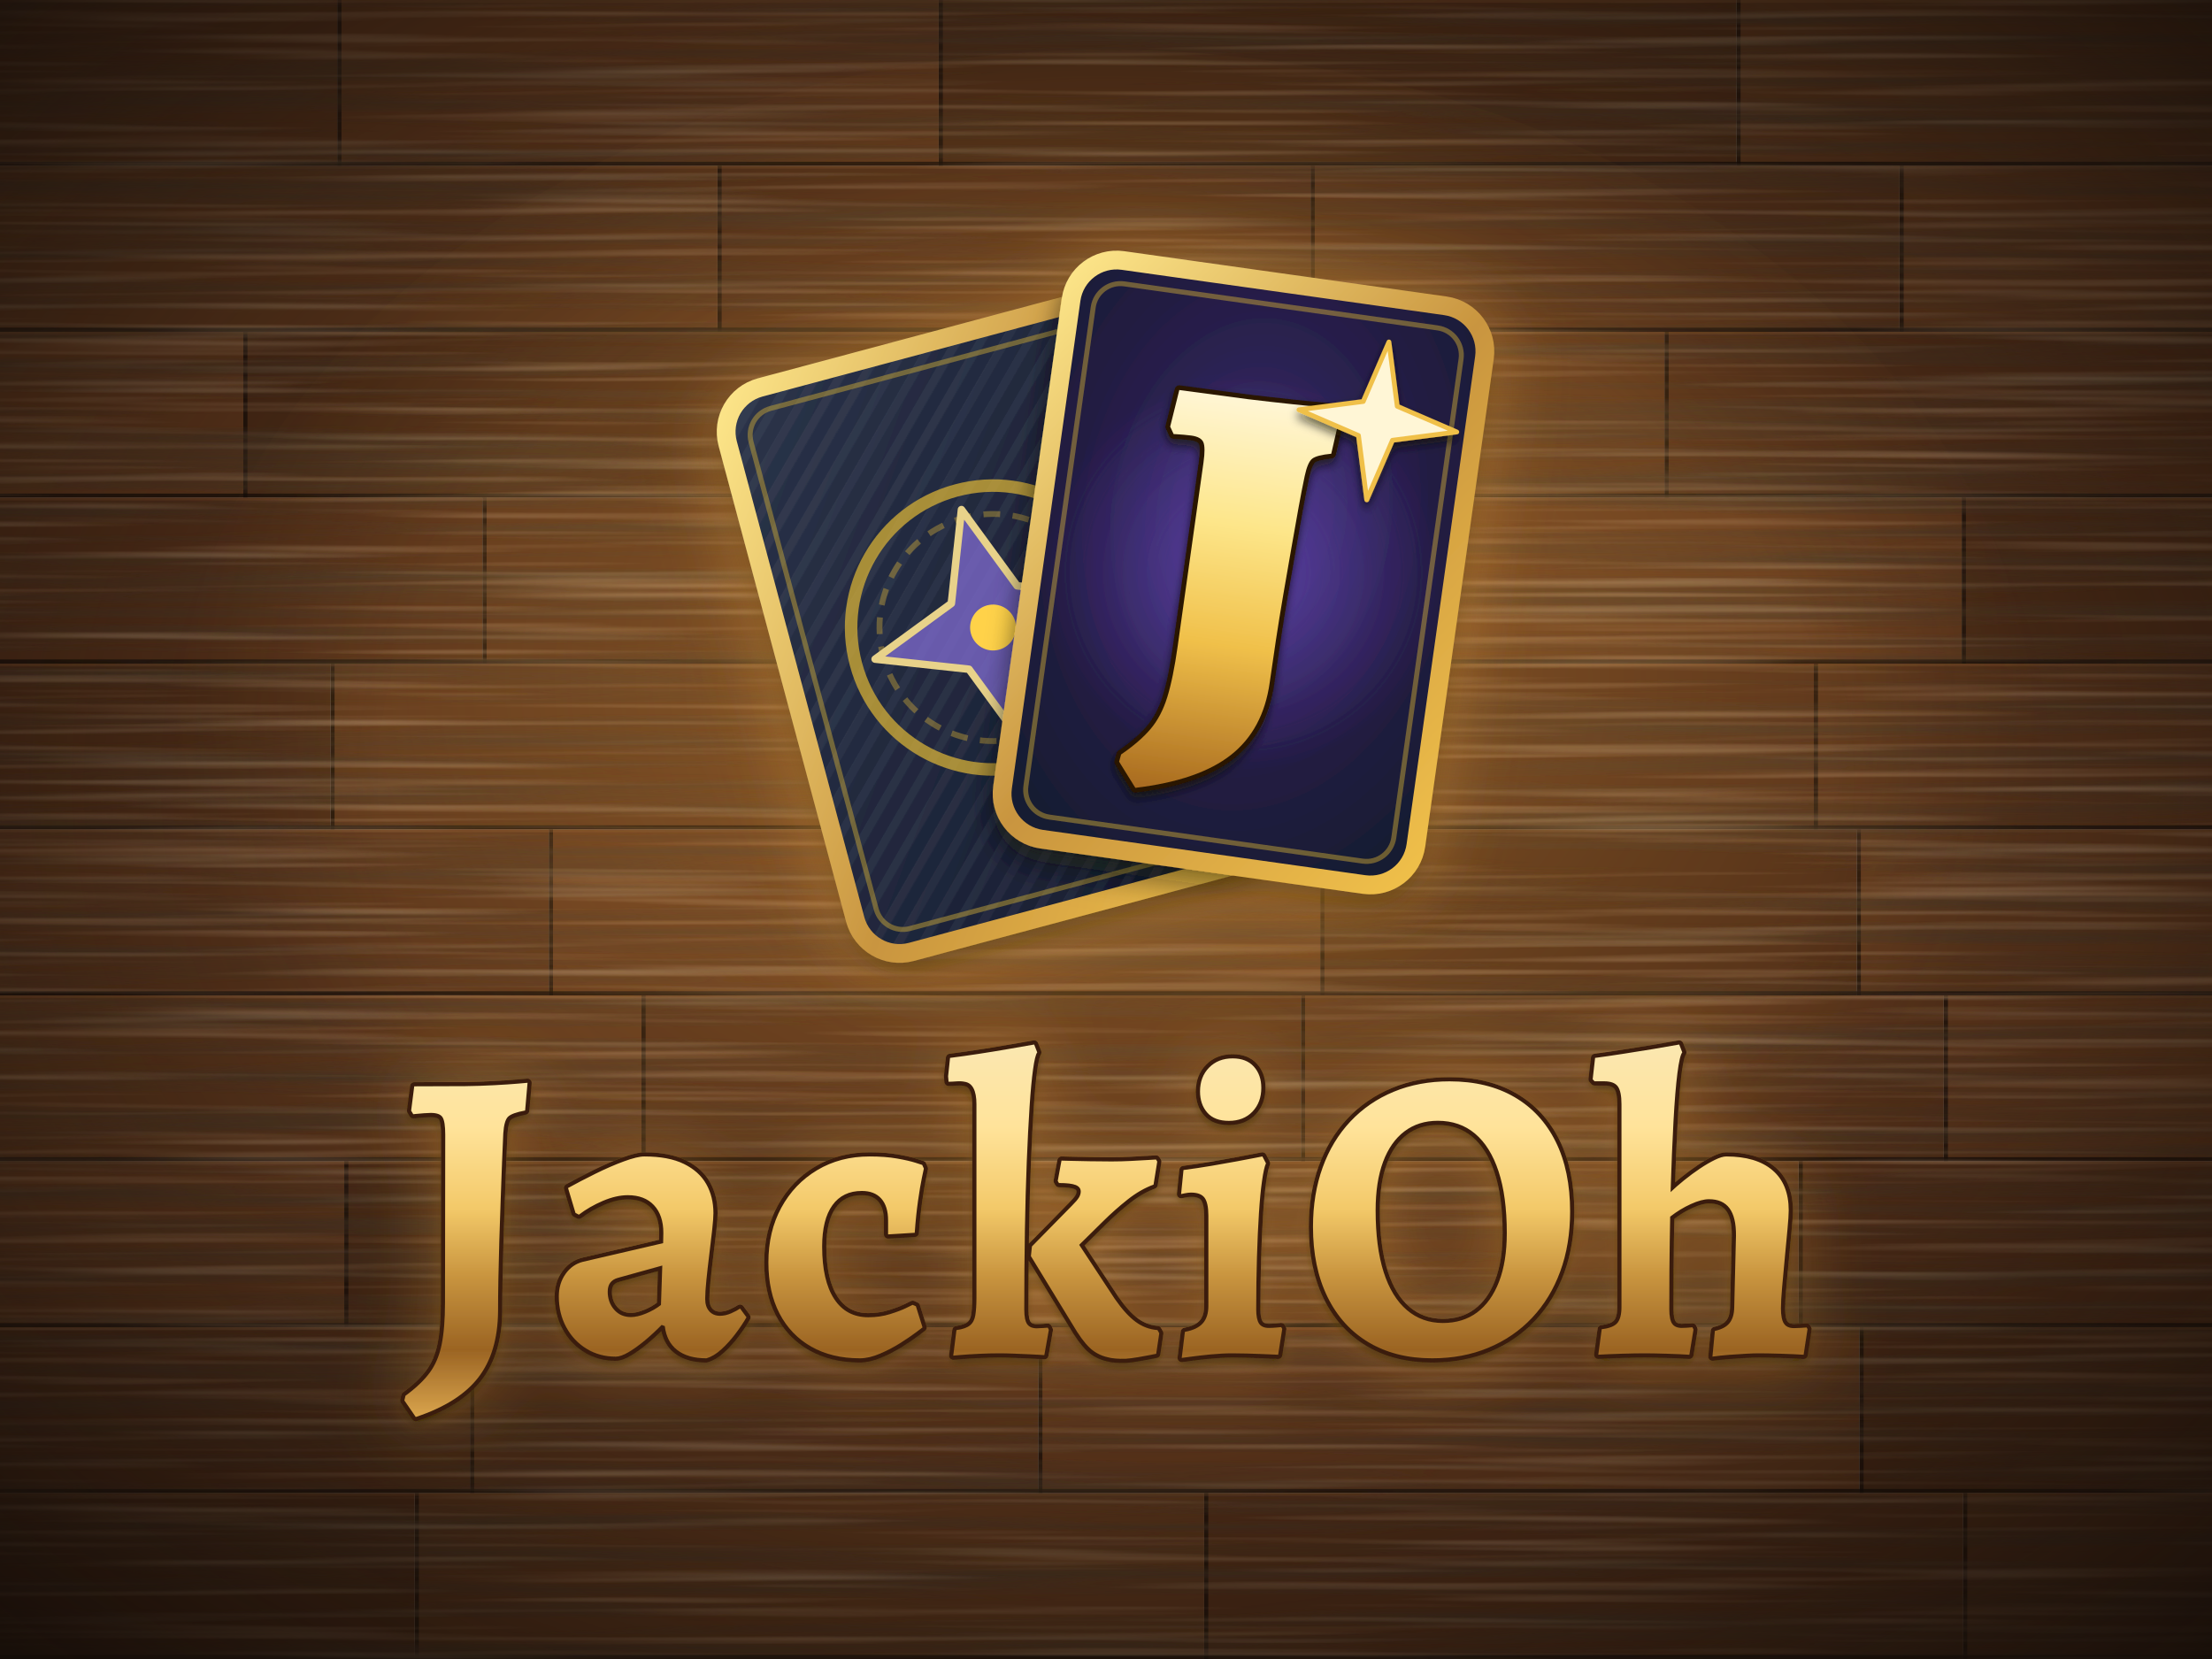
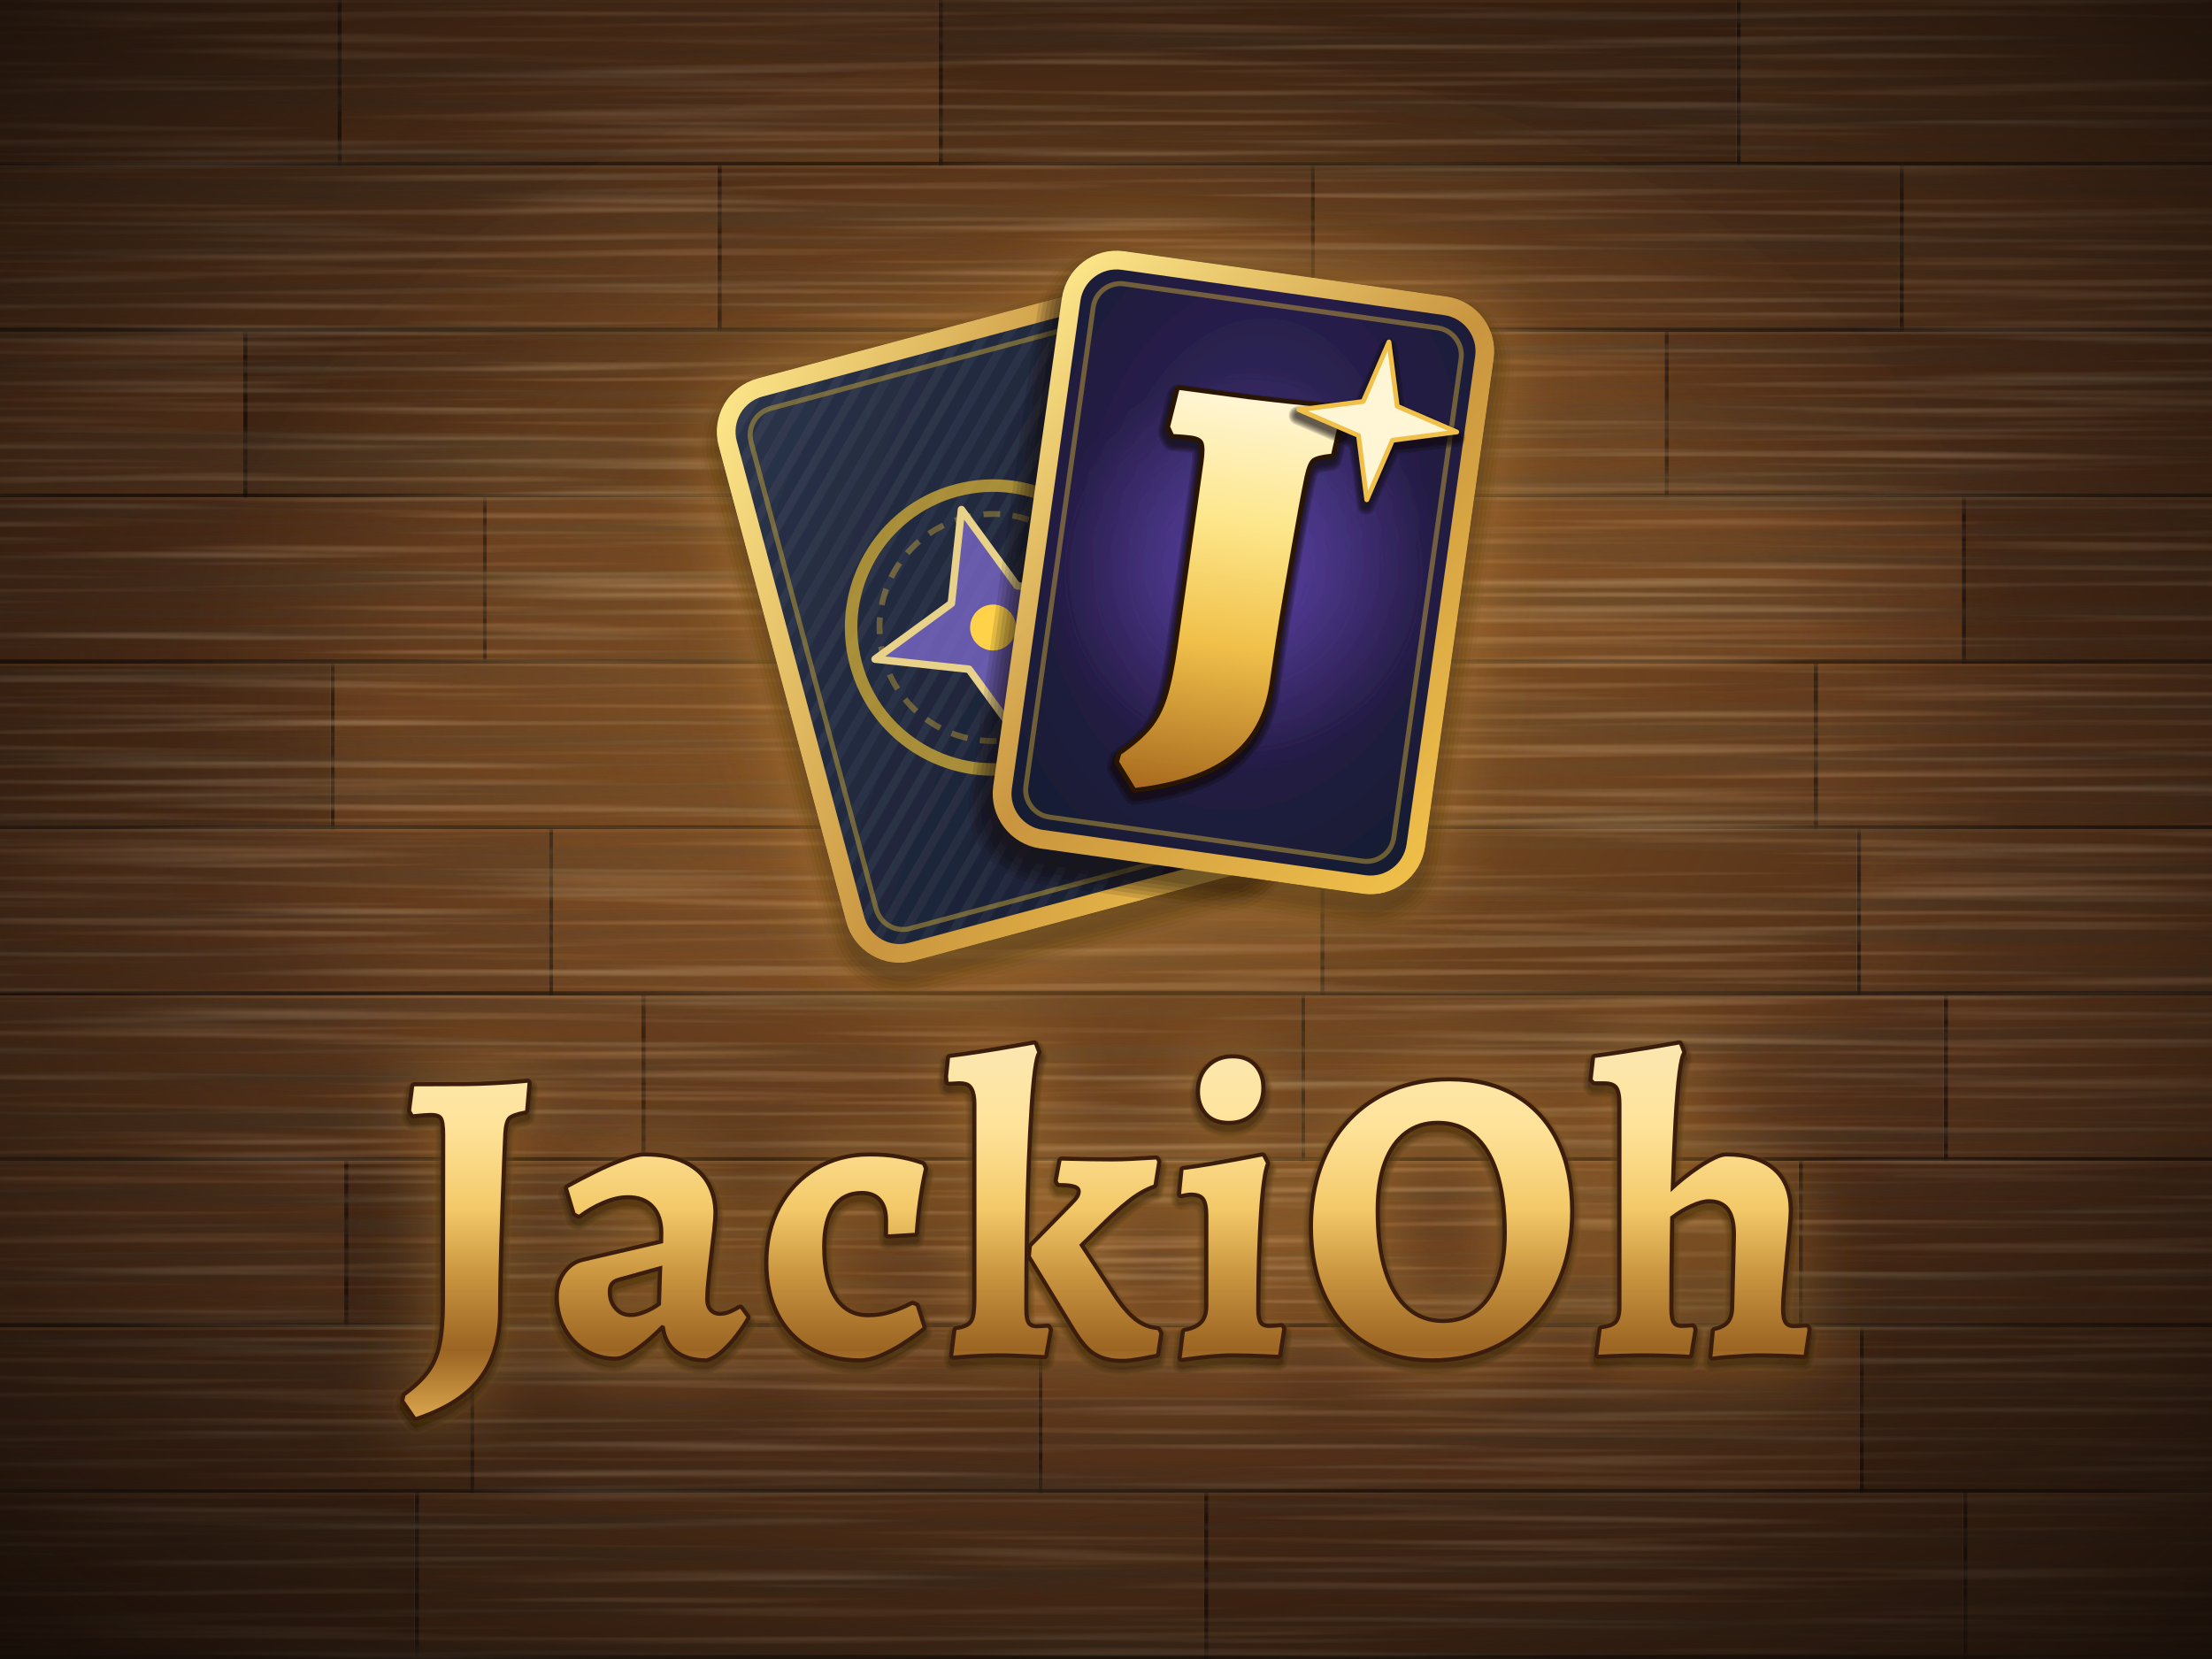
<svg xmlns="http://www.w3.org/2000/svg" viewBox="0 0 1600 1200">
  <defs>
    <linearGradient id="wordGold" x1="0" y1="0" x2="0" y2="1">
      <stop offset="0" stop-color="#fbe7b0" />
      <stop offset="0.22" stop-color="#ffe39a" />
      <stop offset="0.44" stop-color="#f3c969" />
      <stop offset="0.62" stop-color="#c9953f" />
      <stop offset="0.82" stop-color="#9b6423" />
      <stop offset="1" stop-color="#d9a44c" />
    </linearGradient>
    <linearGradient id="gold" x1="0" y1="0" x2="0" y2="1">
      <stop offset="0" stop-color="#fff6d6" />
      <stop offset="0.32" stop-color="#fde68a" />
      <stop offset="0.62" stop-color="#f0c04a" />
      <stop offset="1" stop-color="#a86a1f" />
    </linearGradient>
    <linearGradient id="goldEdge" x1="0" y1="0" x2="1" y2="1">
      <stop offset="0" stop-color="#fde68a" />
      <stop offset="0.5" stop-color="#c9953f" />
      <stop offset="1" stop-color="#f0c04a" />
    </linearGradient>
    <radialGradient id="face" cx="0.5" cy="0.4" r="0.75">
      <stop offset="0" stop-color="#3a2f6e" />
      <stop offset="0.55" stop-color="#241c44" />
      <stop offset="1" stop-color="#141a2e" />
    </radialGradient>
    <linearGradient id="back" x1="0" y1="0" x2="1" y2="1">
      <stop offset="0" stop-color="#2b3349" />
      <stop offset="1" stop-color="#141a2e" />
    </linearGradient>
    <pattern id="stripes" width="22" height="22" patternUnits="userSpaceOnUse" patternTransform="rotate(45)">
      <rect width="22" height="22" fill="none" />
      <rect width="9" height="22" fill="#ffffff" fill-opacity="0.045" />
    </pattern>
    <radialGradient id="glow" cx="0.5" cy="0.5" r="0.5">
      <stop offset="0" stop-color="#8b5cf6" stop-opacity="0.45" />
      <stop offset="1" stop-color="#8b5cf6" stop-opacity="0" />
    </radialGradient>
-     <filter id="shadow" x="-20%" y="-20%" width="140%" height="140%">
-       <feDropShadow dx="0" dy="14" stdDeviation="16" flood-color="#0e0905" flood-opacity="0.55" />
-     </filter>
-     <filter id="lift" x="-20%" y="-20%" width="140%" height="140%">
-       <feDropShadow dx="0" dy="6" stdDeviation="5" flood-color="#0e0905" flood-opacity="0.65" />
-     </filter>
  </defs>
  <defs>
    <filter id="grainDark" x="0" y="0" width="100%" height="100%">
      <feTurbulence type="fractalNoise" baseFrequency="0.002 0.085" numOctaves="3" seed="11" />
      <feColorMatrix type="matrix" values="0 0 0 0 0.07  0 0 0 0 0.04  0 0 0 0 0.02  0 0 0 1.6 -0.62" />
    </filter>
    <filter id="grainLight" x="0" y="0" width="100%" height="100%">
      <feTurbulence type="fractalNoise" baseFrequency="0.003 0.16" numOctaves="2" seed="29" />
      <feColorMatrix type="matrix" values="0 0 0 0 0.54  0 0 0 0 0.35  0 0 0 0 0.2  0 0 0 1.2 -0.6" />
    </filter>
    <radialGradient id="woodLight" cx="0.5" cy="0.45" r="0.5">
      <stop offset="0" stop-color="#ffb347" stop-opacity="0.32" />
      <stop offset="1" stop-color="#ffb347" stop-opacity="0" />
    </radialGradient>
    <radialGradient id="woodEdge" cx="0.5" cy="0.47" r="0.72">
      <stop offset="0.45" stop-color="#120b07" stop-opacity="0" />
      <stop offset="1" stop-color="#120b07" stop-opacity="0.9" />
    </radialGradient>
    <filter id="logoGlow" x="-20%" y="-20%" width="140%" height="140%">
      <feDropShadow dx="0" dy="0" stdDeviation="40" flood-color="#ffb347" flood-opacity="0.35" />
    </filter>
  </defs>
  <rect x="-162" y="0" width="406" height="120" fill="#5a341b" />
  <rect x="-162" y="0" width="3" height="120" fill="#120b07" fill-opacity="0.7" />
  <rect x="244" y="0" width="435" height="120" fill="#63391d" />
  <rect x="244" y="0" width="3" height="120" fill="#120b07" fill-opacity="0.7" />
  <rect x="679" y="0" width="577" height="120" fill="#4f2d17" />
  <rect x="679" y="0" width="3" height="120" fill="#120b07" fill-opacity="0.7" />
  <rect x="1256" y="0" width="457" height="120" fill="#5e371c" />
  <rect x="1256" y="0" width="3" height="120" fill="#120b07" fill-opacity="0.7" />
  <rect x="0" y="117" width="1600" height="3" fill="#120b07" fill-opacity="0.75" />
  <rect x="0" y="0" width="1600" height="2" fill="#8a5a33" fill-opacity="0.35" />
  <rect x="-76" y="120" width="595" height="120" fill="#5e371c" />
  <rect x="-76" y="120" width="3" height="120" fill="#120b07" fill-opacity="0.7" />
  <rect x="519" y="120" width="429" height="120" fill="#553019" />
  <rect x="519" y="120" width="3" height="120" fill="#120b07" fill-opacity="0.7" />
  <rect x="948" y="120" width="426" height="120" fill="#5a341b" />
  <rect x="948" y="120" width="3" height="120" fill="#120b07" fill-opacity="0.7" />
  <rect x="1374" y="120" width="371" height="120" fill="#63391d" />
  <rect x="1374" y="120" width="3" height="120" fill="#120b07" fill-opacity="0.7" />
  <rect x="0" y="237" width="1600" height="3" fill="#120b07" fill-opacity="0.75" />
  <rect x="0" y="120" width="1600" height="2" fill="#8a5a33" fill-opacity="0.35" />
  <rect x="-187" y="240" width="363" height="120" fill="#63391d" />
  <rect x="-187" y="240" width="3" height="120" fill="#120b07" fill-opacity="0.7" />
  <rect x="176" y="240" width="520" height="120" fill="#4f2d17" />
  <rect x="176" y="240" width="3" height="120" fill="#120b07" fill-opacity="0.7" />
  <rect x="696" y="240" width="508" height="120" fill="#5e371c" />
  <rect x="696" y="240" width="3" height="120" fill="#120b07" fill-opacity="0.7" />
  <rect x="1204" y="240" width="398" height="120" fill="#553019" />
  <rect x="1204" y="240" width="3" height="120" fill="#120b07" fill-opacity="0.7" />
  <rect x="0" y="357" width="1600" height="3" fill="#120b07" fill-opacity="0.75" />
  <rect x="0" y="240" width="1600" height="2" fill="#8a5a33" fill-opacity="0.35" />
  <rect x="-88" y="360" width="437" height="120" fill="#553019" />
  <rect x="-88" y="360" width="3" height="120" fill="#120b07" fill-opacity="0.7" />
  <rect x="349" y="360" width="524" height="120" fill="#5a341b" />
  <rect x="349" y="360" width="3" height="120" fill="#120b07" fill-opacity="0.7" />
  <rect x="873" y="360" width="546" height="120" fill="#63391d" />
  <rect x="873" y="360" width="3" height="120" fill="#120b07" fill-opacity="0.7" />
  <rect x="1419" y="360" width="561" height="120" fill="#4f2d17" />
  <rect x="1419" y="360" width="3" height="120" fill="#120b07" fill-opacity="0.7" />
  <rect x="0" y="477" width="1600" height="3" fill="#120b07" fill-opacity="0.75" />
  <rect x="0" y="360" width="1600" height="2" fill="#8a5a33" fill-opacity="0.35" />
  <rect x="-163" y="480" width="402" height="120" fill="#4f2d17" />
  <rect x="-163" y="480" width="3" height="120" fill="#120b07" fill-opacity="0.7" />
  <rect x="239" y="480" width="549" height="120" fill="#5e371c" />
  <rect x="239" y="480" width="3" height="120" fill="#120b07" fill-opacity="0.7" />
  <rect x="788" y="480" width="524" height="120" fill="#553019" />
  <rect x="788" y="480" width="3" height="120" fill="#120b07" fill-opacity="0.7" />
  <rect x="1312" y="480" width="363" height="120" fill="#5a341b" />
  <rect x="1312" y="480" width="3" height="120" fill="#120b07" fill-opacity="0.7" />
  <rect x="0" y="597" width="1600" height="3" fill="#120b07" fill-opacity="0.75" />
  <rect x="0" y="480" width="1600" height="2" fill="#8a5a33" fill-opacity="0.35" />
  <rect x="-68" y="600" width="465" height="120" fill="#5a341b" />
  <rect x="-68" y="600" width="3" height="120" fill="#120b07" fill-opacity="0.7" />
  <rect x="397" y="600" width="558" height="120" fill="#63391d" />
  <rect x="397" y="600" width="3" height="120" fill="#120b07" fill-opacity="0.7" />
  <rect x="955" y="600" width="388" height="120" fill="#4f2d17" />
  <rect x="955" y="600" width="3" height="120" fill="#120b07" fill-opacity="0.7" />
  <rect x="1343" y="600" width="450" height="120" fill="#5e371c" />
  <rect x="1343" y="600" width="3" height="120" fill="#120b07" fill-opacity="0.7" />
  <rect x="0" y="717" width="1600" height="3" fill="#120b07" fill-opacity="0.75" />
  <rect x="0" y="600" width="1600" height="2" fill="#8a5a33" fill-opacity="0.35" />
  <rect x="-50" y="720" width="514" height="120" fill="#5e371c" />
  <rect x="-50" y="720" width="3" height="120" fill="#120b07" fill-opacity="0.7" />
  <rect x="464" y="720" width="477" height="120" fill="#553019" />
  <rect x="464" y="720" width="3" height="120" fill="#120b07" fill-opacity="0.7" />
  <rect x="941" y="720" width="465" height="120" fill="#5a341b" />
  <rect x="941" y="720" width="3" height="120" fill="#120b07" fill-opacity="0.7" />
  <rect x="1406" y="720" width="539" height="120" fill="#63391d" />
  <rect x="1406" y="720" width="3" height="120" fill="#120b07" fill-opacity="0.7" />
  <rect x="0" y="837" width="1600" height="3" fill="#120b07" fill-opacity="0.75" />
  <rect x="0" y="720" width="1600" height="2" fill="#8a5a33" fill-opacity="0.35" />
  <rect x="-126" y="840" width="375" height="120" fill="#63391d" />
  <rect x="-126" y="840" width="3" height="120" fill="#120b07" fill-opacity="0.7" />
  <rect x="249" y="840" width="480" height="120" fill="#4f2d17" />
  <rect x="249" y="840" width="3" height="120" fill="#120b07" fill-opacity="0.7" />
  <rect x="729" y="840" width="572" height="120" fill="#5e371c" />
  <rect x="729" y="840" width="3" height="120" fill="#120b07" fill-opacity="0.7" />
  <rect x="1301" y="840" width="425" height="120" fill="#553019" />
  <rect x="1301" y="840" width="3" height="120" fill="#120b07" fill-opacity="0.7" />
  <rect x="0" y="957" width="1600" height="3" fill="#120b07" fill-opacity="0.75" />
  <rect x="0" y="840" width="1600" height="2" fill="#8a5a33" fill-opacity="0.35" />
  <rect x="-234" y="960" width="574" height="120" fill="#553019" />
  <rect x="-234" y="960" width="3" height="120" fill="#120b07" fill-opacity="0.7" />
  <rect x="340" y="960" width="411" height="120" fill="#5a341b" />
  <rect x="340" y="960" width="3" height="120" fill="#120b07" fill-opacity="0.7" />
  <rect x="751" y="960" width="594" height="120" fill="#63391d" />
  <rect x="751" y="960" width="3" height="120" fill="#120b07" fill-opacity="0.7" />
  <rect x="1345" y="960" width="575" height="120" fill="#4f2d17" />
  <rect x="1345" y="960" width="3" height="120" fill="#120b07" fill-opacity="0.7" />
  <rect x="0" y="1077" width="1600" height="3" fill="#120b07" fill-opacity="0.75" />
  <rect x="0" y="960" width="1600" height="2" fill="#8a5a33" fill-opacity="0.35" />
  <rect x="-226" y="1080" width="526" height="120" fill="#4f2d17" />
  <rect x="-226" y="1080" width="3" height="120" fill="#120b07" fill-opacity="0.7" />
  <rect x="300" y="1080" width="571" height="120" fill="#5e371c" />
  <rect x="300" y="1080" width="3" height="120" fill="#120b07" fill-opacity="0.7" />
  <rect x="871" y="1080" width="549" height="120" fill="#553019" />
  <rect x="871" y="1080" width="3" height="120" fill="#120b07" fill-opacity="0.7" />
  <rect x="1420" y="1080" width="593" height="120" fill="#5a341b" />
  <rect x="1420" y="1080" width="3" height="120" fill="#120b07" fill-opacity="0.7" />
  <rect x="0" y="1197" width="1600" height="3" fill="#120b07" fill-opacity="0.75" />
  <rect x="0" y="1080" width="1600" height="2" fill="#8a5a33" fill-opacity="0.35" />
  <rect width="1600" height="1200" filter="url(#grainDark)" />
  <rect width="1600" height="1200" filter="url(#grainLight)" />
  <ellipse cx="800.0" cy="540.0" rx="672.0" ry="504.0" fill="url(#woodLight)" />
  <rect width="1600" height="1200" fill="url(#woodEdge)" />
  <g filter="url(#logoGlow)" transform="translate(249.5 132.0) scale(0.7167)">
    <g transform="translate(338.0501 0) scale(0.8398438)">
      <g transform="translate(512 512) scale(1.14) translate(-491 -528)">
-         <g transform="rotate(-15 372 548)" filter="url(#shadow)">
-           <rect x="152.0" y="240.0" width="440" height="616" rx="48.4" fill="url(#back)" />
+         <g transform="rotate(-15 372 548)">
+           <defs>
+             <rect x="152.0" y="240.0" width="440" height="616" rx="48.4" id="s14" />
+           </defs>
+           <g transform="translate(0 14)" fill="#0e0905" stroke="#0e0905" stroke-linejoin="round">
+             <use opacity="0.125" href="#s14" stroke-width="24.1" />
+             <use opacity="0.125" href="#s14" stroke-width="32.6" />
+             <use opacity="0.125" href="#s14" stroke-width="41.1" />
+             <use opacity="0.125" href="#s14" stroke-width="49.7" />
+             <use opacity="0.125" href="#s14" stroke-width="58.2" />
+             <use opacity="0.125" href="#s14" stroke-width="66.7" />
+           </g>
+           <use href="#s14" fill="url(#back)" />
          <rect x="152.0" y="240.0" width="440" height="616" rx="48.4" fill="url(#stripes)" />
          <circle cx="372" cy="548" r="149.6" fill="none" stroke="#d4af37" stroke-opacity="0.75" stroke-width="13.2" />
          <circle cx="372" cy="548" r="119.68" fill="none" stroke="#d4af37" stroke-opacity="0.4" stroke-width="6.16" stroke-dasharray="17.6 13.2" />
          <path d="M372.0 419.3 L407.9 512.1 L500.7 548.0 L407.9 583.9 L372.0 676.7 L336.1 583.9 L243.3 548.0 L336.1 512.1 Z" fill="#7f6bd0" fill-opacity="0.75" stroke="#e8d28a" stroke-width="7.92" stroke-linejoin="round" />
          <circle cx="372" cy="548" r="24.2" fill="#ffd24a" />
          <rect x="152.0" y="240.0" width="440" height="616" rx="48.4" fill="none" stroke="url(#goldEdge)" stroke-width="19.8" />
          <rect x="176.2" y="264.2" width="391.6" height="567.6" rx="29.04" fill="none" stroke="#d4af37" stroke-opacity="0.45" stroke-width="5.28" />
        </g>
-         <g transform="rotate(8 636 490)" filter="url(#shadow)">
-           <rect x="416.0" y="182.0" width="440" height="616" rx="48.4" fill="url(#face)" />
+         <g transform="rotate(8 636 490)">
+           <defs>
+             <rect x="416.0" y="182.0" width="440" height="616" rx="48.4" id="s15" />
+           </defs>
+           <g transform="translate(0 14)" fill="#0e0905" stroke="#0e0905" stroke-linejoin="round">
+             <use opacity="0.125" href="#s15" stroke-width="24.1" />
+             <use opacity="0.125" href="#s15" stroke-width="32.6" />
+             <use opacity="0.125" href="#s15" stroke-width="41.1" />
+             <use opacity="0.125" href="#s15" stroke-width="49.7" />
+             <use opacity="0.125" href="#s15" stroke-width="58.2" />
+             <use opacity="0.125" href="#s15" stroke-width="66.7" />
+           </g>
+           <use href="#s15" fill="url(#face)" />
          <rect x="416.0" y="182.0" width="440" height="616" rx="48.4" fill="none" stroke="url(#goldEdge)" stroke-width="19.8" />
          <rect x="440.2" y="206.2" width="391.6" height="567.6" rx="29.04" fill="none" stroke="#d4af37" stroke-opacity="0.45" stroke-width="5.28" />
        </g>
        <g transform="rotate(8 636 490)">
          <circle cx="636" cy="490" r="211.2" fill="url(#glow)" />
-           <path d="M554.7 730.66 533.9 705.7 534.94 697.9Q552.62 681.78 561.98 666.96Q571.34 652.14 574.72 631.34Q578.1 610.54 578.1 576.74V381.22Q578.1 365.1 574.98 359.9Q571.86 354.7 561.46 354.7Q557.82 354.7 553.4 354.96Q548.98 355.22 545.86 355.48Q542.74 355.74 542.74 355.74L538.06 348.46L542.22 308.94L615.54 308.42Q641.02 307.9 663.38 307.12Q685.74 306.34 700.04 305.56Q714.34 304.78 714.34 304.78L710.18 353.14Q695.1 356.78 690.94 361.2Q686.78 365.62 685.74 380.18Q684.7 394.74 683.92 414.76Q683.14 434.78 682.36 458.18Q681.58 481.58 680.8 506.54Q680.02 531.5 679.76 555.68Q679.5 579.86 679.5 601.18Q679.5 651.1 649.6 682.3Q619.7 713.5 554.7 730.66Z" fill="url(#gold)" stroke="#2b1800" stroke-width="9.88" stroke-linejoin="round" paint-order="stroke" filter="url(#lift)" />
-           <path d="M754.0 228.0 L772.1 293.9 L838.0 312.0 L772.1 330.1 L754.0 396.0 L735.9 330.1 L670.0 312.0 L735.9 293.9 Z" fill="#fff6d6" stroke="#f0c04a" stroke-width="5.04" stroke-linejoin="round" filter="url(#lift)" />
+           <defs>
+             <path d="M554.7 730.66 533.9 705.7 534.94 697.9Q552.62 681.78 561.98 666.96Q571.34 652.14 574.72 631.34Q578.1 610.54 578.1 576.74V381.22Q578.1 365.1 574.98 359.9Q571.86 354.7 561.46 354.7Q557.82 354.7 553.4 354.96Q548.98 355.22 545.86 355.48Q542.74 355.74 542.74 355.74L538.06 348.46L542.22 308.94L615.54 308.42Q641.02 307.9 663.38 307.12Q685.74 306.34 700.04 305.56Q714.34 304.78 714.34 304.78L710.18 353.14Q695.1 356.78 690.94 361.2Q686.78 365.62 685.74 380.18Q684.7 394.74 683.92 414.76Q683.14 434.78 682.36 458.18Q681.58 481.58 680.8 506.54Q680.02 531.5 679.76 555.68Q679.5 579.86 679.5 601.18Q679.5 651.1 649.6 682.3Q619.7 713.5 554.7 730.66Z" id="s16" />
+           </defs>
+           <g transform="translate(0 6)" fill="#0e0905" stroke="#0e0905" stroke-linejoin="round">
+             <use opacity="0.161" href="#s16" stroke-width="11.2" />
+             <use opacity="0.161" href="#s16" stroke-width="13.9" />
+             <use opacity="0.161" href="#s16" stroke-width="16.5" />
+             <use opacity="0.161" href="#s16" stroke-width="19.2" />
+             <use opacity="0.161" href="#s16" stroke-width="21.9" />
+             <use opacity="0.161" href="#s16" stroke-width="24.5" />
+           </g>
+           <use href="#s16" fill="url(#gold)" stroke="#2b1800" stroke-width="9.88" stroke-linejoin="round" paint-order="stroke" />
+           <defs>
+             <path d="M754.0 228.0 L772.1 293.9 L838.0 312.0 L772.1 330.1 L754.0 396.0 L735.9 330.1 L670.0 312.0 L735.9 293.9 Z" id="s17" />
+           </defs>
+           <g transform="translate(0 6)" fill="#0e0905" stroke="#0e0905" stroke-linejoin="round">
+             <use opacity="0.161" href="#s17" stroke-width="6.4" />
+             <use opacity="0.161" href="#s17" stroke-width="9.0" />
+             <use opacity="0.161" href="#s17" stroke-width="11.7" />
+             <use opacity="0.161" href="#s17" stroke-width="14.4" />
+             <use opacity="0.161" href="#s17" stroke-width="17.0" />
+             <use opacity="0.161" href="#s17" stroke-width="19.7" />
+           </g>
+           <use href="#s17" fill="#fff6d6" stroke="#f0c04a" stroke-width="5.04" stroke-linejoin="round" />
        </g>
      </g>
    </g>
-     <path d="M71.497 1245.908 60.0 1229.207 61.071 1224.521Q76.965 1212.885 85.562 1201.261Q94.16 1189.636 97.582 1172.952Q101.003 1156.267 101.003 1130.12L101.234 960.901Q101.234 947.651 98.483 943.335Q95.733 939.02 86.641 939.02Q83.932 939.02 79.785 939.345Q75.639 939.671 72.312 939.996Q68.985 940.321 68.985 940.321L66.819 936.747L69.948 912.206L121.559 912.016Q135.913 911.827 150.284 911.082Q164.654 910.336 174.475 909.476Q184.296 908.615 184.296 908.615L181.858 936.607Q168.294 939.086 164.473 943.002Q160.652 946.918 159.812 959.6Q159.203 971.13 158.573 988.452Q157.943 1005.775 157.197 1026.174Q156.452 1046.573 155.822 1067.425Q155.192 1088.276 154.867 1106.769Q154.542 1125.261 154.542 1138.792Q154.311 1180.495 134.542 1206.041Q114.773 1231.587 71.497 1245.908Z M364.731 1186.68Q346.226 1186.68 335.45 1178.354Q324.674 1170.028 322.805 1154.175L319.609 1152.998Q311.234 1161.562 302.488 1168.818Q293.742 1176.073 286.15 1180.536Q278.557 1185 273.22 1185Q256.922 1185 243.89 1177.049Q230.858 1169.098 223.359 1155.254Q215.861 1141.41 215.861 1124.207Q215.861 1111.269 222.614 1101.65Q229.367 1092.032 240.205 1089.281L321.141 1070.472L321.372 1060.136Q321.372 1042.167 311.901 1032.112Q302.431 1022.057 285.548 1022.057Q273.788 1022.057 260.295 1027.801Q246.801 1033.545 236.095 1041.731L232.669 1039.902L225.167 1014.834Q237.602 1007.966 252.747 1000.468Q267.892 992.969 281.492 987.971Q295.093 982.972 302.151 982.972Q326.692 982.972 342.08 990.523Q357.467 998.075 364.682 1010.898Q371.896 1023.72 371.896 1040.182Q371.896 1045.453 370.656 1056.875Q369.417 1068.298 367.737 1081.787Q366.057 1095.276 364.817 1107.432Q363.578 1119.587 363.578 1126.743Q363.578 1134.657 367.63 1139.224Q371.682 1143.79 378.525 1143.79Q384.15 1143.79 389.869 1141.262Q395.588 1138.734 398.8 1136.51L405.248 1145.314Q400.941 1152.858 394.23 1161.776Q387.518 1170.695 379.925 1177.617Q372.332 1184.539 364.731 1186.68ZM288.694 1145.075Q295.159 1145.075 303.691 1141.583Q312.222 1138.092 318.959 1132.871L320.301 1093.061L275.304 1105.546Q265.207 1108.379 265.207 1119.397Q265.207 1130.21 271.693 1137.643Q278.178 1145.075 288.694 1145.075Z M519.702 1186.68Q491.348 1186.68 470.567 1174.846Q449.785 1163.012 438.581 1141.369Q427.376 1119.727 427.376 1089.882Q427.376 1058.695 440.471 1034.64Q453.565 1010.585 476.657 996.778Q499.748 982.972 529.511 982.972Q545.224 982.972 557.111 985.051Q568.999 987.131 575.814 989.325Q582.628 991.52 582.628 991.52L584.267 995.218Q584.267 995.218 582.377 1004.104Q580.487 1012.989 578.387 1027.735Q576.287 1042.48 575.068 1059.997L548.188 1061.635V1047.668Q548.188 1033.075 541.295 1025.425Q534.402 1017.774 521.704 1017.774Q502.334 1017.774 491.979 1032.161Q481.623 1046.548 481.623 1073.898Q481.623 1108.354 493.733 1126.817Q505.843 1145.281 528.325 1145.281Q539.896 1145.281 550.153 1142.09Q560.41 1138.899 566.677 1135.823Q572.944 1132.747 572.944 1132.747L576.221 1134.155L582.925 1155.509Q582.925 1155.509 576.761 1160.183Q570.597 1164.856 560.788 1171.095Q550.98 1177.333 539.974 1182.006Q528.967 1186.68 519.702 1186.68Z M617.175 1158.227Q626.621 1156.926 630.862 1153.463Q635.104 1150 636.228 1143.169Q637.352 1136.338 637.352 1125.319V930.274Q637.352 909.299 625.411 907.594Q621.861 906.837 617.06 907.203Q612.259 907.57 609.228 907.57Q609.039 906.038 608.965 904.621Q608.891 903.205 608.742 902.093L610.719 883.506Q625.048 881.678 639.946 879.388Q654.844 877.099 667.493 874.904Q680.143 872.709 687.876 871.355Q695.609 870 695.609 870L698.697 877.922Q696.449 880.862 694.484 895.023Q692.52 909.184 690.956 932.951Q689.391 956.718 688.131 988.362Q686.871 1020.006 686.241 1057.744Q685.611 1095.482 685.611 1137.449Q685.611 1148.007 688.518 1152.215Q691.425 1156.423 698.269 1156.423Q700.912 1156.423 705.141 1156.098Q709.37 1155.773 709.37 1155.773L710.399 1158.021L705.861 1183.468Q705.861 1183.468 701.134 1183.164Q696.407 1182.859 689.296 1182.554Q682.185 1182.249 674.538 1181.945Q666.892 1181.64 660.633 1181.64Q650.298 1181.64 639.501 1182.175Q628.705 1182.711 621.322 1183.341Q613.939 1183.971 613.939 1183.971ZM692.323 1083.549 693.352 1073.799 733.861 1032.548Q738.984 1027.467 740.8 1024.412Q742.615 1021.357 742.615 1018.417Q742.615 1013.797 737.534 1011.791Q732.453 1009.786 720.652 1009.786L719.392 1007.686L723.172 987.172Q723.172 987.172 731.584 987.382Q739.997 987.592 751.666 987.802Q763.336 988.012 773.737 988.012Q783.421 988.012 793.703 987.476Q803.985 986.941 811.273 986.501Q818.562 986.06 818.562 986.06L819.822 988.16L816.083 1011.408Q802.857 1016.177 789.895 1026.442Q776.932 1036.707 764.769 1048.755Q752.605 1060.804 741.018 1072.16L776.973 1126.776Q787.696 1142.226 797.73 1149.732Q807.765 1157.239 820.027 1158.186L821.856 1161.422L818.767 1182.126Q818.767 1182.126 813.204 1183.238Q807.642 1184.349 800.481 1185.556Q793.32 1186.762 788.066 1187.141Q782.54 1187.331 777.739 1186.923Q772.938 1186.515 769.767 1185.593Q759.07 1183.18 751.423 1175.83Q743.777 1168.48 734.685 1152.956Z M844.535 1186.301 847.731 1159.989Q860.141 1157.766 865.791 1151.445Q871.44 1145.125 871.44 1133.826V1042.867Q871.44 1029.781 867.565 1024.605Q863.691 1019.43 853.816 1019.43Q851.214 1019.43 847.549 1020.175Q843.885 1020.92 843.885 1020.92L846.322 996.667Q860.611 994.798 874.73 992.413Q888.85 990.029 900.416 987.855Q911.983 985.681 918.958 984.326Q925.933 982.972 925.933 982.972L929.549 989.906Q927.49 994.295 925.6 1007.459Q923.71 1020.623 922.45 1040.277Q921.19 1059.93 920.444 1084.785Q919.699 1109.639 919.699 1137.449Q919.699 1147.356 922.586 1151.7Q925.472 1156.045 932.505 1156.045Q935.906 1156.045 940.419 1155.625Q944.932 1155.205 944.932 1155.205L945.961 1157.074L941.844 1183.089Q941.844 1183.089 937.137 1182.879Q932.431 1182.669 925.246 1182.365Q918.06 1182.06 910.13 1181.85Q902.199 1181.64 895.751 1181.64Q885.415 1181.64 873.441 1182.805Q861.467 1183.971 853.001 1185.136Q844.535 1186.301 844.535 1186.301ZM892.103 947.05Q877.625 947.05 870.312 938.72Q862.999 930.39 862.999 917.295Q862.999 902.669 872.128 893.33Q881.257 883.992 895.924 883.992Q909.792 883.992 917.315 892.301Q924.838 900.611 924.838 913.746Q924.838 928.372 915.919 937.711Q907 947.05 892.103 947.05Z M1097.326 1186.68Q1060.234 1186.68 1033.226 1170.584Q1006.219 1154.488 991.614 1124.615Q977.008 1094.741 977.008 1054.059Q977.008 1021.085 986.751 994.11Q996.493 967.135 1014.825 947.638Q1033.156 928.141 1058.546 917.653Q1083.935 907.166 1114.809 907.166Q1152.931 907.166 1180.169 922.978Q1207.407 938.789 1221.959 968.169Q1236.511 997.548 1236.511 1038.609Q1236.511 1071.814 1226.558 1098.978Q1216.606 1126.142 1198.159 1145.734Q1179.712 1165.326 1154.092 1176.003Q1128.472 1186.68 1097.326 1186.68ZM1108.073 1151.054Q1128.323 1151.054 1142.612 1140.414Q1156.9 1129.774 1164.756 1109.466Q1172.613 1089.158 1172.613 1060.227Q1172.613 1023.16 1164.316 998.038Q1156.019 972.917 1140.565 959.934Q1125.112 946.951 1102.992 946.951Q1083.392 946.951 1069.334 957.591Q1055.277 968.231 1047.746 988.349Q1040.215 1008.468 1040.215 1037.399Q1040.215 1074.235 1048.281 1099.567Q1056.347 1124.899 1071.686 1137.976Q1087.024 1151.054 1108.073 1151.054Z M1268.406 1157.305Q1279.828 1156.045 1284.09 1151.194Q1288.352 1146.343 1288.352 1134.773V930.274Q1288.352 917.23 1284.592 912.169Q1280.833 907.108 1270.728 907.108H1261.151L1259.281 905.091L1261.719 883.506Q1274.031 881.867 1289.464 879.483Q1304.897 877.099 1320.078 874.599Q1335.26 872.1 1346.609 870L1349.697 877.922Q1347.07 881.052 1344.78 899.046Q1342.491 917.04 1340.832 947.593Q1339.172 978.146 1337.912 1018.952Q1343.883 1013.253 1351.653 1006.961Q1359.423 1000.669 1367.493 995.263Q1375.564 989.856 1382.646 986.414Q1389.728 982.972 1394.093 982.972Q1424.424 982.972 1440.775 996.947Q1457.126 1010.922 1457.126 1037.341Q1457.126 1043.369 1455.887 1056.443Q1454.647 1069.516 1453.198 1085.151Q1451.749 1100.786 1450.509 1114.592Q1449.27 1128.399 1449.27 1136.313Q1449.27 1146.978 1452.251 1151.606Q1455.232 1156.234 1462.454 1156.234Q1464.785 1156.234 1468.721 1156.024Q1472.658 1155.814 1475.26 1155.583L1476.1 1157.263L1472.172 1183.089Q1462.611 1182.48 1449.113 1182.06Q1435.615 1181.64 1427.026 1181.64Q1421.797 1181.64 1413.804 1182.081Q1405.812 1182.521 1396.979 1183.192Q1388.147 1183.864 1380.167 1184.975L1382.605 1159.042Q1392.932 1156.819 1397.445 1151.161Q1401.958 1145.503 1402.147 1135.341L1403.909 1062.978Q1404.099 1044.251 1397.342 1035.184Q1390.585 1026.117 1376.626 1026.117Q1369.157 1026.117 1358.278 1031.037Q1347.399 1035.958 1337.492 1043.724Q1337.262 1055.854 1337.052 1069.055Q1336.842 1082.256 1336.726 1098.645Q1336.611 1115.033 1336.611 1137.071Q1336.611 1147.628 1339.518 1151.836Q1342.425 1156.045 1349.269 1156.045Q1351.22 1156.045 1354.494 1155.835Q1357.767 1155.625 1359.991 1155.394L1361.02 1157.642L1356.861 1183.089Q1347.448 1182.48 1334.025 1182.06Q1320.601 1181.64 1311.633 1181.64Q1302.245 1181.64 1289.044 1182.039Q1275.842 1182.439 1264.939 1183.048Z" fill="url(#wordGold)" stroke="#3a1f0c" stroke-width="8.4" stroke-linejoin="round" paint-order="stroke" filter="url(#lift)" />
+     <defs>
+       <path d="M71.497 1245.908 60.0 1229.207 61.071 1224.521Q76.965 1212.885 85.562 1201.261Q94.16 1189.636 97.582 1172.952Q101.003 1156.267 101.003 1130.12L101.234 960.901Q101.234 947.651 98.483 943.335Q95.733 939.02 86.641 939.02Q83.932 939.02 79.785 939.345Q75.639 939.671 72.312 939.996Q68.985 940.321 68.985 940.321L66.819 936.747L69.948 912.206L121.559 912.016Q135.913 911.827 150.284 911.082Q164.654 910.336 174.475 909.476Q184.296 908.615 184.296 908.615L181.858 936.607Q168.294 939.086 164.473 943.002Q160.652 946.918 159.812 959.6Q159.203 971.13 158.573 988.452Q157.943 1005.775 157.197 1026.174Q156.452 1046.573 155.822 1067.425Q155.192 1088.276 154.867 1106.769Q154.542 1125.261 154.542 1138.792Q154.311 1180.495 134.542 1206.041Q114.773 1231.587 71.497 1245.908Z M364.731 1186.68Q346.226 1186.68 335.45 1178.354Q324.674 1170.028 322.805 1154.175L319.609 1152.998Q311.234 1161.562 302.488 1168.818Q293.742 1176.073 286.15 1180.536Q278.557 1185 273.22 1185Q256.922 1185 243.89 1177.049Q230.858 1169.098 223.359 1155.254Q215.861 1141.41 215.861 1124.207Q215.861 1111.269 222.614 1101.65Q229.367 1092.032 240.205 1089.281L321.141 1070.472L321.372 1060.136Q321.372 1042.167 311.901 1032.112Q302.431 1022.057 285.548 1022.057Q273.788 1022.057 260.295 1027.801Q246.801 1033.545 236.095 1041.731L232.669 1039.902L225.167 1014.834Q237.602 1007.966 252.747 1000.468Q267.892 992.969 281.492 987.971Q295.093 982.972 302.151 982.972Q326.692 982.972 342.08 990.523Q357.467 998.075 364.682 1010.898Q371.896 1023.72 371.896 1040.182Q371.896 1045.453 370.656 1056.875Q369.417 1068.298 367.737 1081.787Q366.057 1095.276 364.817 1107.432Q363.578 1119.587 363.578 1126.743Q363.578 1134.657 367.63 1139.224Q371.682 1143.79 378.525 1143.79Q384.15 1143.79 389.869 1141.262Q395.588 1138.734 398.8 1136.51L405.248 1145.314Q400.941 1152.858 394.23 1161.776Q387.518 1170.695 379.925 1177.617Q372.332 1184.539 364.731 1186.68ZM288.694 1145.075Q295.159 1145.075 303.691 1141.583Q312.222 1138.092 318.959 1132.871L320.301 1093.061L275.304 1105.546Q265.207 1108.379 265.207 1119.397Q265.207 1130.21 271.693 1137.643Q278.178 1145.075 288.694 1145.075Z M519.702 1186.68Q491.348 1186.68 470.567 1174.846Q449.785 1163.012 438.581 1141.369Q427.376 1119.727 427.376 1089.882Q427.376 1058.695 440.471 1034.64Q453.565 1010.585 476.657 996.778Q499.748 982.972 529.511 982.972Q545.224 982.972 557.111 985.051Q568.999 987.131 575.814 989.325Q582.628 991.52 582.628 991.52L584.267 995.218Q584.267 995.218 582.377 1004.104Q580.487 1012.989 578.387 1027.735Q576.287 1042.48 575.068 1059.997L548.188 1061.635V1047.668Q548.188 1033.075 541.295 1025.425Q534.402 1017.774 521.704 1017.774Q502.334 1017.774 491.979 1032.161Q481.623 1046.548 481.623 1073.898Q481.623 1108.354 493.733 1126.817Q505.843 1145.281 528.325 1145.281Q539.896 1145.281 550.153 1142.09Q560.41 1138.899 566.677 1135.823Q572.944 1132.747 572.944 1132.747L576.221 1134.155L582.925 1155.509Q582.925 1155.509 576.761 1160.183Q570.597 1164.856 560.788 1171.095Q550.98 1177.333 539.974 1182.006Q528.967 1186.68 519.702 1186.68Z M617.175 1158.227Q626.621 1156.926 630.862 1153.463Q635.104 1150 636.228 1143.169Q637.352 1136.338 637.352 1125.319V930.274Q637.352 909.299 625.411 907.594Q621.861 906.837 617.06 907.203Q612.259 907.57 609.228 907.57Q609.039 906.038 608.965 904.621Q608.891 903.205 608.742 902.093L610.719 883.506Q625.048 881.678 639.946 879.388Q654.844 877.099 667.493 874.904Q680.143 872.709 687.876 871.355Q695.609 870 695.609 870L698.697 877.922Q696.449 880.862 694.484 895.023Q692.52 909.184 690.956 932.951Q689.391 956.718 688.131 988.362Q686.871 1020.006 686.241 1057.744Q685.611 1095.482 685.611 1137.449Q685.611 1148.007 688.518 1152.215Q691.425 1156.423 698.269 1156.423Q700.912 1156.423 705.141 1156.098Q709.37 1155.773 709.37 1155.773L710.399 1158.021L705.861 1183.468Q705.861 1183.468 701.134 1183.164Q696.407 1182.859 689.296 1182.554Q682.185 1182.249 674.538 1181.945Q666.892 1181.64 660.633 1181.64Q650.298 1181.64 639.501 1182.175Q628.705 1182.711 621.322 1183.341Q613.939 1183.971 613.939 1183.971ZM692.323 1083.549 693.352 1073.799 733.861 1032.548Q738.984 1027.467 740.8 1024.412Q742.615 1021.357 742.615 1018.417Q742.615 1013.797 737.534 1011.791Q732.453 1009.786 720.652 1009.786L719.392 1007.686L723.172 987.172Q723.172 987.172 731.584 987.382Q739.997 987.592 751.666 987.802Q763.336 988.012 773.737 988.012Q783.421 988.012 793.703 987.476Q803.985 986.941 811.273 986.501Q818.562 986.06 818.562 986.06L819.822 988.16L816.083 1011.408Q802.857 1016.177 789.895 1026.442Q776.932 1036.707 764.769 1048.755Q752.605 1060.804 741.018 1072.16L776.973 1126.776Q787.696 1142.226 797.73 1149.732Q807.765 1157.239 820.027 1158.186L821.856 1161.422L818.767 1182.126Q818.767 1182.126 813.204 1183.238Q807.642 1184.349 800.481 1185.556Q793.32 1186.762 788.066 1187.141Q782.54 1187.331 777.739 1186.923Q772.938 1186.515 769.767 1185.593Q759.07 1183.18 751.423 1175.83Q743.777 1168.48 734.685 1152.956Z M844.535 1186.301 847.731 1159.989Q860.141 1157.766 865.791 1151.445Q871.44 1145.125 871.44 1133.826V1042.867Q871.44 1029.781 867.565 1024.605Q863.691 1019.43 853.816 1019.43Q851.214 1019.43 847.549 1020.175Q843.885 1020.92 843.885 1020.92L846.322 996.667Q860.611 994.798 874.73 992.413Q888.85 990.029 900.416 987.855Q911.983 985.681 918.958 984.326Q925.933 982.972 925.933 982.972L929.549 989.906Q927.49 994.295 925.6 1007.459Q923.71 1020.623 922.45 1040.277Q921.19 1059.93 920.444 1084.785Q919.699 1109.639 919.699 1137.449Q919.699 1147.356 922.586 1151.7Q925.472 1156.045 932.505 1156.045Q935.906 1156.045 940.419 1155.625Q944.932 1155.205 944.932 1155.205L945.961 1157.074L941.844 1183.089Q941.844 1183.089 937.137 1182.879Q932.431 1182.669 925.246 1182.365Q918.06 1182.06 910.13 1181.85Q902.199 1181.64 895.751 1181.64Q885.415 1181.64 873.441 1182.805Q861.467 1183.971 853.001 1185.136Q844.535 1186.301 844.535 1186.301ZM892.103 947.05Q877.625 947.05 870.312 938.72Q862.999 930.39 862.999 917.295Q862.999 902.669 872.128 893.33Q881.257 883.992 895.924 883.992Q909.792 883.992 917.315 892.301Q924.838 900.611 924.838 913.746Q924.838 928.372 915.919 937.711Q907 947.05 892.103 947.05Z M1097.326 1186.68Q1060.234 1186.68 1033.226 1170.584Q1006.219 1154.488 991.614 1124.615Q977.008 1094.741 977.008 1054.059Q977.008 1021.085 986.751 994.11Q996.493 967.135 1014.825 947.638Q1033.156 928.141 1058.546 917.653Q1083.935 907.166 1114.809 907.166Q1152.931 907.166 1180.169 922.978Q1207.407 938.789 1221.959 968.169Q1236.511 997.548 1236.511 1038.609Q1236.511 1071.814 1226.558 1098.978Q1216.606 1126.142 1198.159 1145.734Q1179.712 1165.326 1154.092 1176.003Q1128.472 1186.68 1097.326 1186.68ZM1108.073 1151.054Q1128.323 1151.054 1142.612 1140.414Q1156.9 1129.774 1164.756 1109.466Q1172.613 1089.158 1172.613 1060.227Q1172.613 1023.16 1164.316 998.038Q1156.019 972.917 1140.565 959.934Q1125.112 946.951 1102.992 946.951Q1083.392 946.951 1069.334 957.591Q1055.277 968.231 1047.746 988.349Q1040.215 1008.468 1040.215 1037.399Q1040.215 1074.235 1048.281 1099.567Q1056.347 1124.899 1071.686 1137.976Q1087.024 1151.054 1108.073 1151.054Z M1268.406 1157.305Q1279.828 1156.045 1284.09 1151.194Q1288.352 1146.343 1288.352 1134.773V930.274Q1288.352 917.23 1284.592 912.169Q1280.833 907.108 1270.728 907.108H1261.151L1259.281 905.091L1261.719 883.506Q1274.031 881.867 1289.464 879.483Q1304.897 877.099 1320.078 874.599Q1335.26 872.1 1346.609 870L1349.697 877.922Q1347.07 881.052 1344.78 899.046Q1342.491 917.04 1340.832 947.593Q1339.172 978.146 1337.912 1018.952Q1343.883 1013.253 1351.653 1006.961Q1359.423 1000.669 1367.493 995.263Q1375.564 989.856 1382.646 986.414Q1389.728 982.972 1394.093 982.972Q1424.424 982.972 1440.775 996.947Q1457.126 1010.922 1457.126 1037.341Q1457.126 1043.369 1455.887 1056.443Q1454.647 1069.516 1453.198 1085.151Q1451.749 1100.786 1450.509 1114.592Q1449.27 1128.399 1449.27 1136.313Q1449.27 1146.978 1452.251 1151.606Q1455.232 1156.234 1462.454 1156.234Q1464.785 1156.234 1468.721 1156.024Q1472.658 1155.814 1475.26 1155.583L1476.1 1157.263L1472.172 1183.089Q1462.611 1182.48 1449.113 1182.06Q1435.615 1181.64 1427.026 1181.64Q1421.797 1181.64 1413.804 1182.081Q1405.812 1182.521 1396.979 1183.192Q1388.147 1183.864 1380.167 1184.975L1382.605 1159.042Q1392.932 1156.819 1397.445 1151.161Q1401.958 1145.503 1402.147 1135.341L1403.909 1062.978Q1404.099 1044.251 1397.342 1035.184Q1390.585 1026.117 1376.626 1026.117Q1369.157 1026.117 1358.278 1031.037Q1347.399 1035.958 1337.492 1043.724Q1337.262 1055.854 1337.052 1069.055Q1336.842 1082.256 1336.726 1098.645Q1336.611 1115.033 1336.611 1137.071Q1336.611 1147.628 1339.518 1151.836Q1342.425 1156.045 1349.269 1156.045Q1351.22 1156.045 1354.494 1155.835Q1357.767 1155.625 1359.991 1155.394L1361.02 1157.642L1356.861 1183.089Q1347.448 1182.48 1334.025 1182.06Q1320.601 1181.64 1311.633 1181.64Q1302.245 1181.64 1289.044 1182.039Q1275.842 1182.439 1264.939 1183.048Z" id="s13" />
+     </defs>
+     <g transform="translate(0 6)" fill="#0e0905" stroke="#0e0905" stroke-linejoin="round">
+       <use opacity="0.161" href="#s13" stroke-width="9.7" />
+       <use opacity="0.161" href="#s13" stroke-width="12.4" />
+       <use opacity="0.161" href="#s13" stroke-width="15.1" />
+       <use opacity="0.161" href="#s13" stroke-width="17.7" />
+       <use opacity="0.161" href="#s13" stroke-width="20.4" />
+       <use opacity="0.161" href="#s13" stroke-width="23.1" />
+     </g>
+     <use href="#s13" fill="url(#wordGold)" stroke="#3a1f0c" stroke-width="8.4" stroke-linejoin="round" paint-order="stroke" />
  </g>
</svg>
